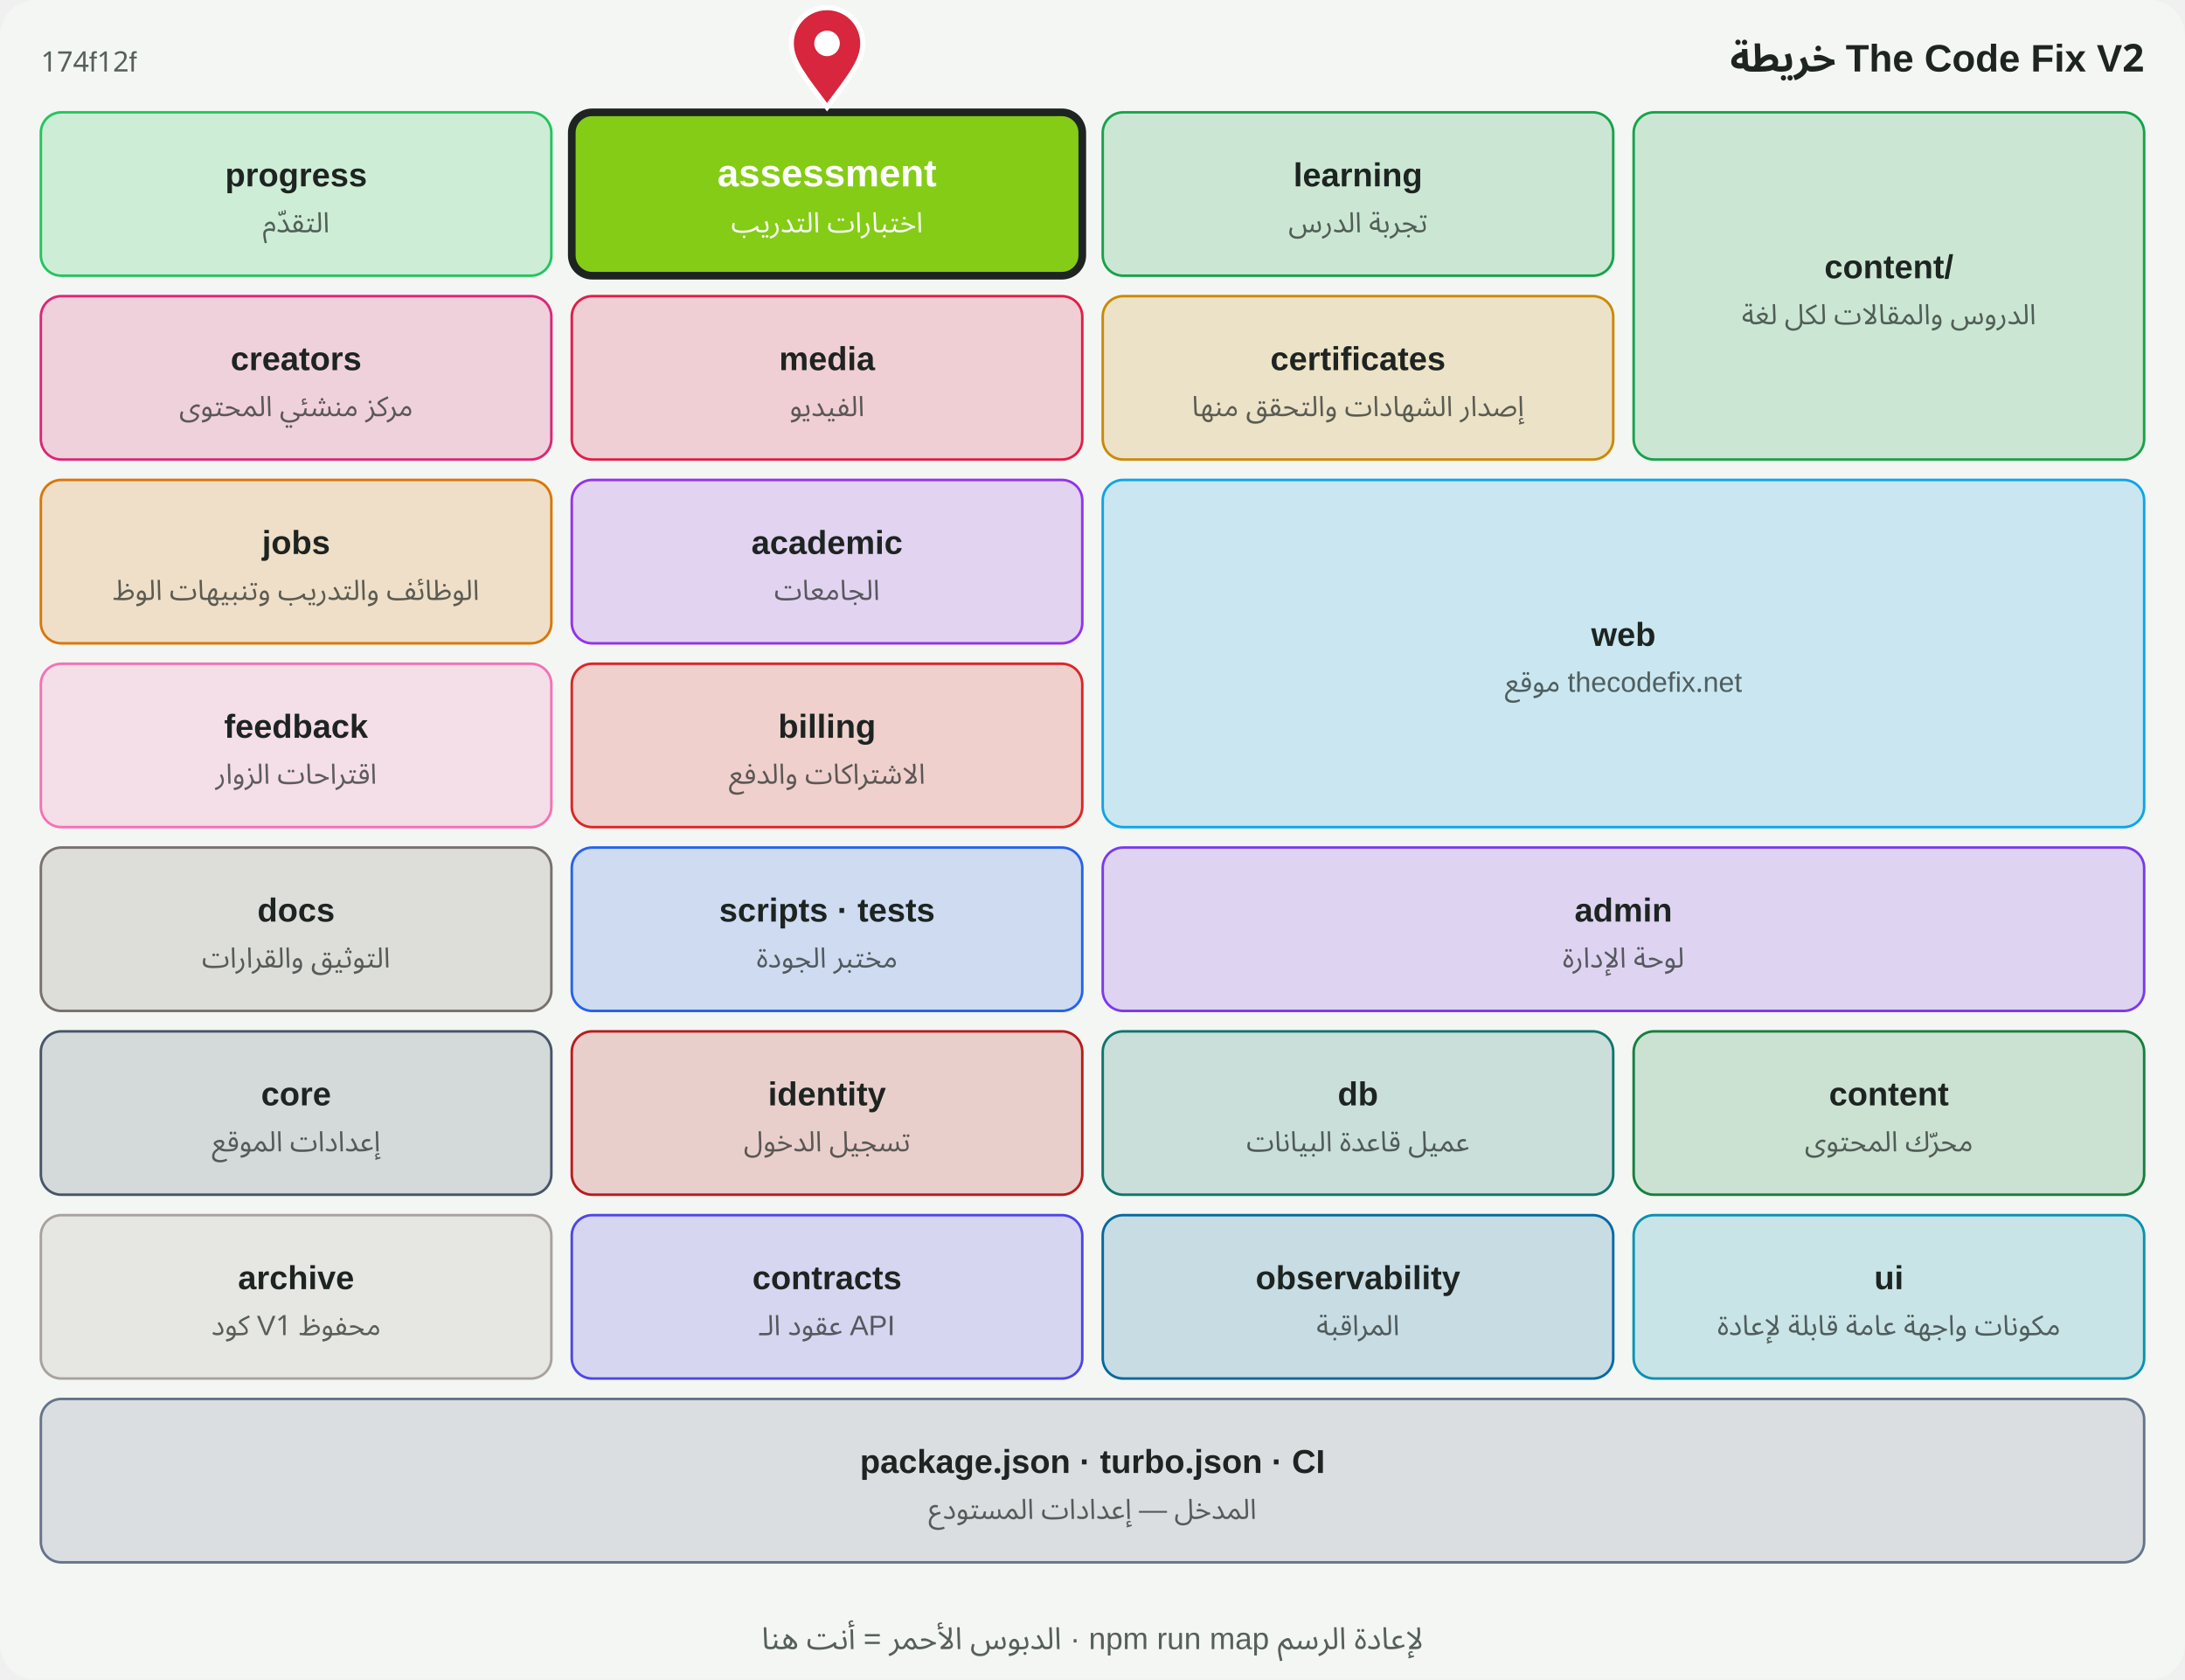
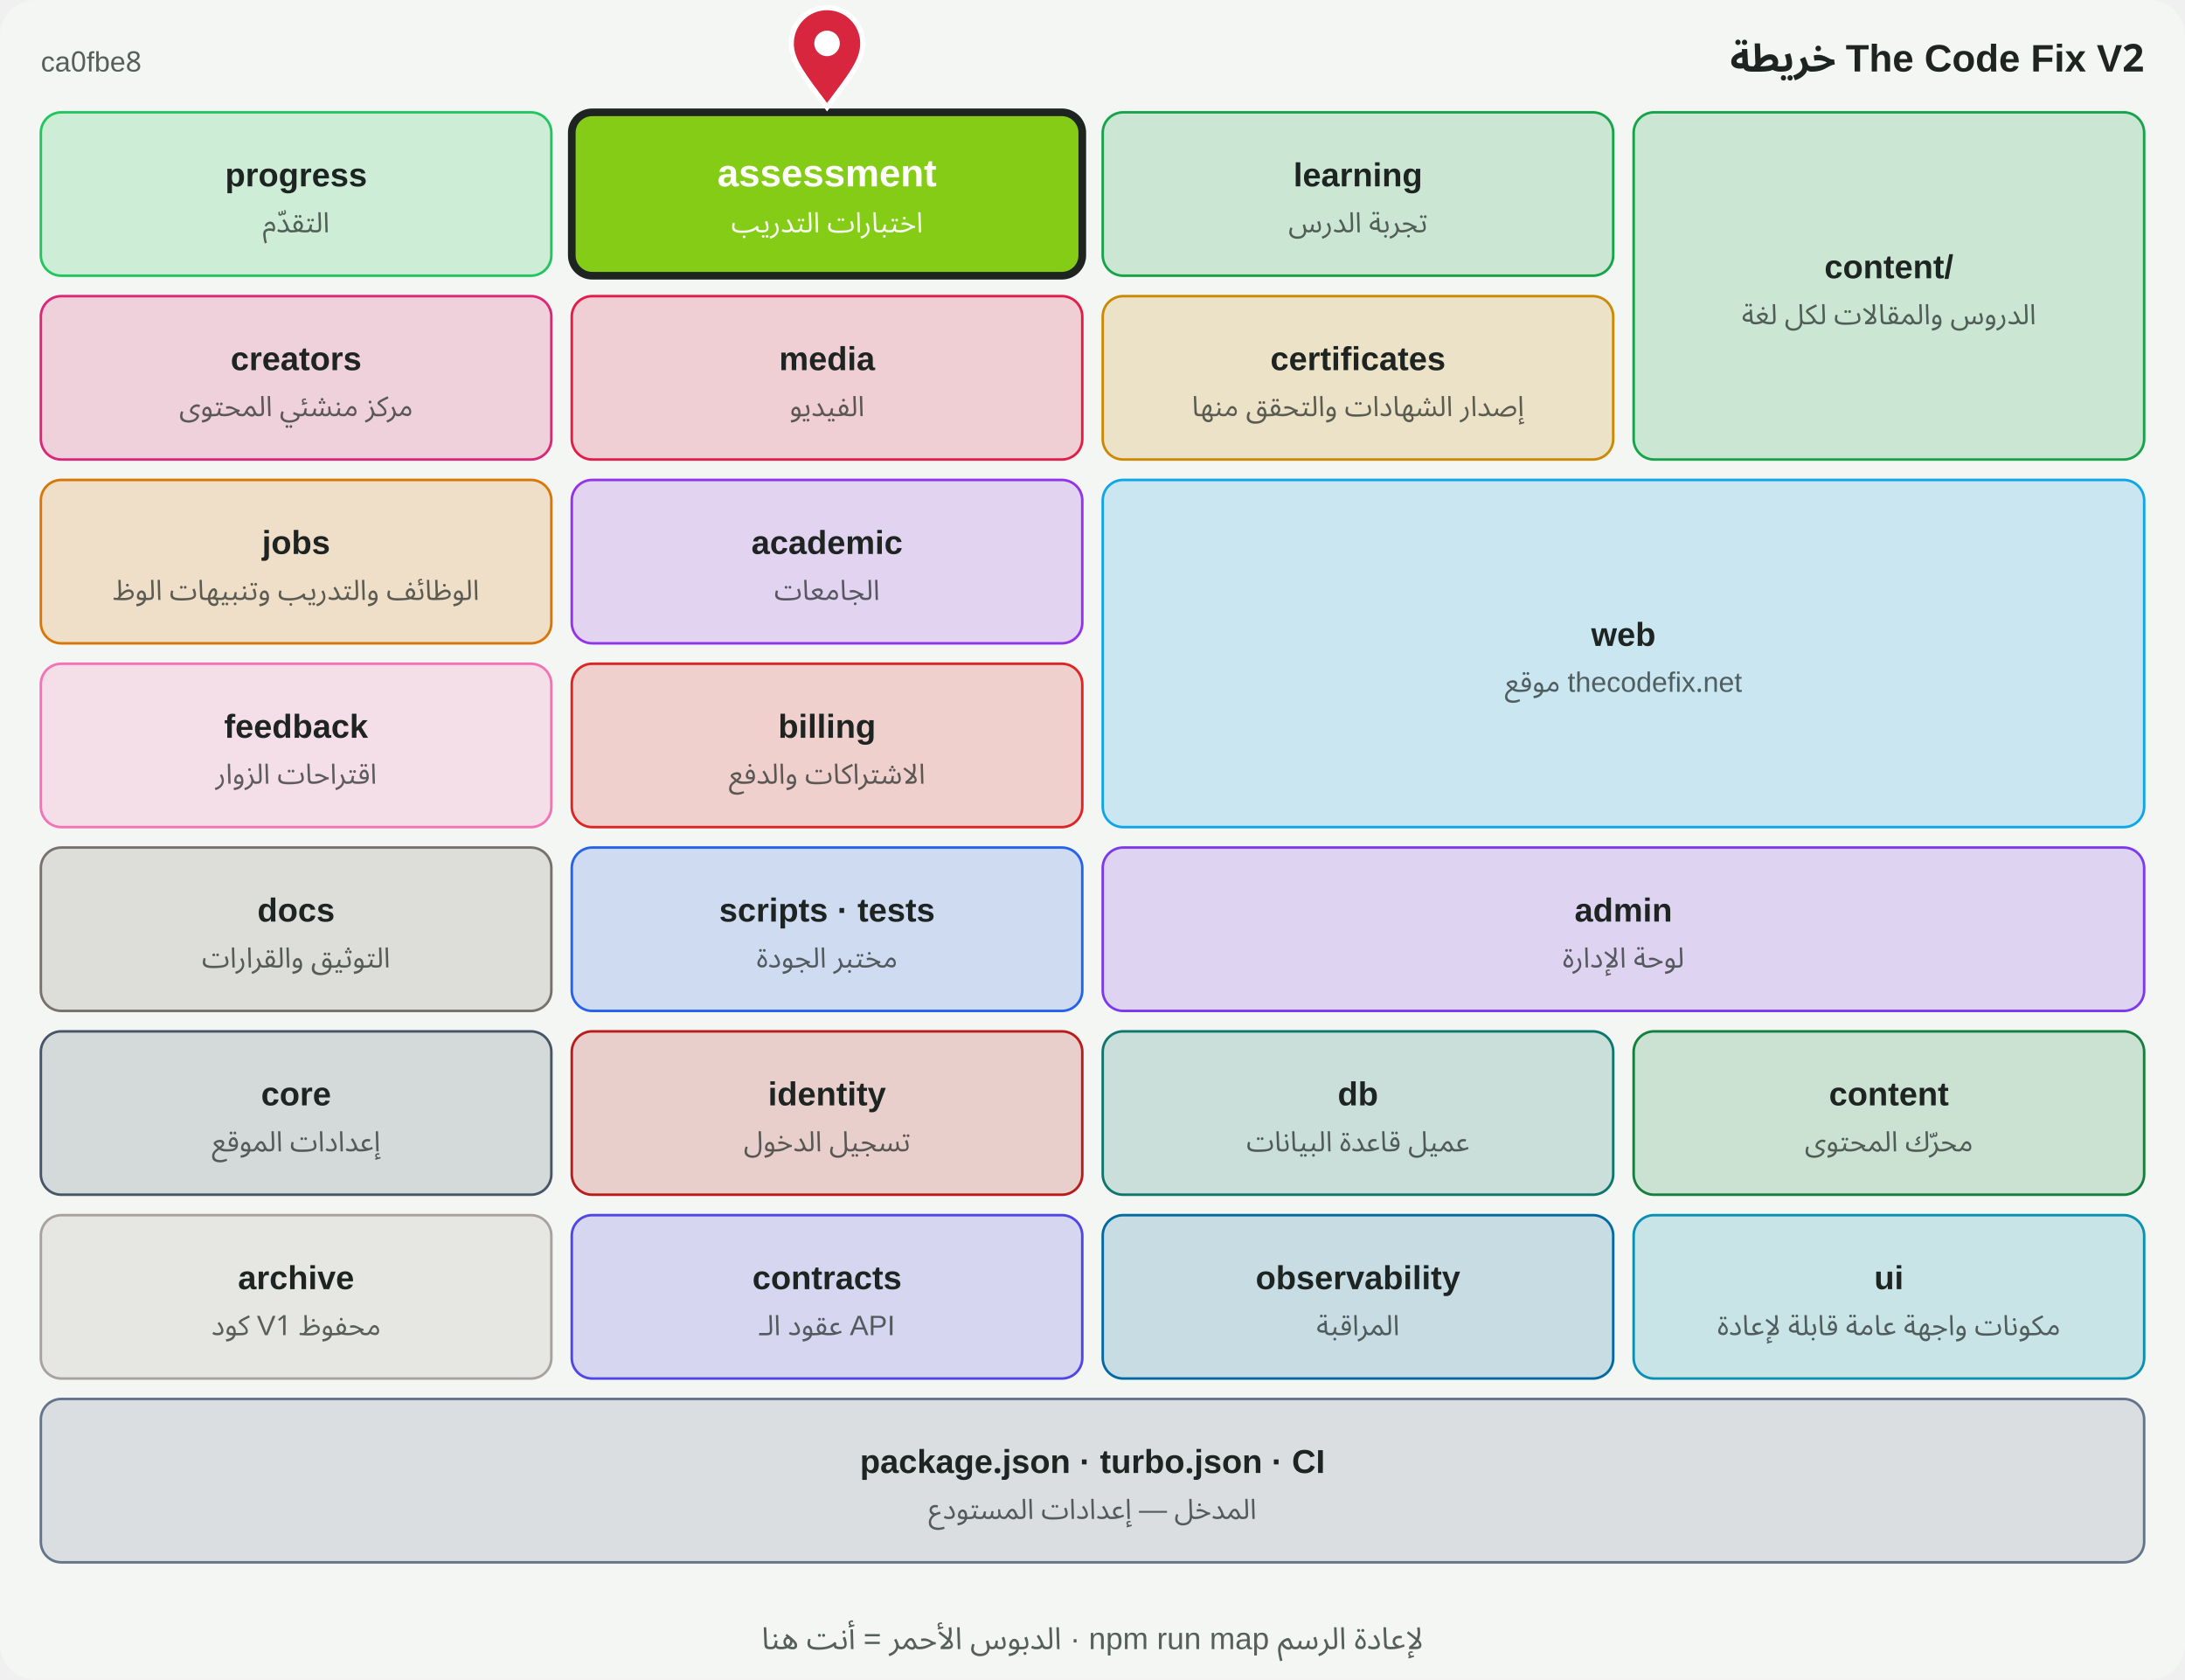
<svg xmlns="http://www.w3.org/2000/svg" viewBox="0 0 856 658" width="856" height="658" font-family="'Segoe UI', Tahoma, 'Noto Sans Arabic', Arial, sans-serif" role="img" aria-label="خريطة مشروع The Code Fix — اختبارات التدريب (@tcf/assessment)">
  <rect width="856" height="658" rx="14" fill="#f4f6f3" />
  <text x="840" y="28" text-anchor="end" font-size="15" font-weight="700" fill="#1d2421">خريطة The Code Fix V2</text>
-   <text x="16" y="28" font-size="11" fill="#56605b">174f12f</text>
+   <text x="16" y="28" font-size="11" fill="#56605b">ca0fbe8</text>
  <g>
    <rect x="640" y="44" width="200" height="136" rx="8" fill="#16a34a" fill-opacity="0.18" stroke="#16a34a" stroke-width="1" />
    <text x="740" y="109" text-anchor="middle" font-size="13" font-weight="600" fill="#1d2421">content/</text>
    <text x="740" y="127" text-anchor="middle" font-size="11" fill="#1d2421" fill-opacity="0.7">الدروس والمقالات لكل لغة</text>
  </g>
  <g>
    <rect x="432" y="44" width="200" height="64" rx="8" fill="#16a34a" fill-opacity="0.18" stroke="#16a34a" stroke-width="1" />
    <text x="532" y="73" text-anchor="middle" font-size="13" font-weight="600" fill="#1d2421">learning</text>
    <text x="532" y="91" text-anchor="middle" font-size="11" fill="#1d2421" fill-opacity="0.7">تجربة الدرس</text>
  </g>
  <g>
    <rect x="224" y="44" width="200" height="64" rx="8" fill="#84cc16" fill-opacity="1" stroke="#1d2421" stroke-width="3" />
    <text x="324" y="73" text-anchor="middle" font-size="15" font-weight="700" fill="#ffffff">assessment</text>
    <text x="324" y="91" text-anchor="middle" font-size="11" fill="#ffffff" fill-opacity="0.95">اختبارات التدريب</text>
  </g>
  <path d="M324 42 c-9 -12 -14 -18 -14 -25 a14 14 0 0 1 28 0 c0 7 -5 13 -14 25z" fill="#d7263d" stroke="#fff" stroke-width="2" />
  <circle cx="324" cy="17" r="5" fill="#fff" />
  <g>
    <rect x="16" y="44" width="200" height="64" rx="8" fill="#22c55e" fill-opacity="0.18" stroke="#22c55e" stroke-width="1" />
    <text x="116" y="73" text-anchor="middle" font-size="13" font-weight="600" fill="#1d2421">progress</text>
    <text x="116" y="91" text-anchor="middle" font-size="11" fill="#1d2421" fill-opacity="0.7">التقدّم</text>
  </g>
  <g>
    <rect x="432" y="116" width="200" height="64" rx="8" fill="#ca8a04" fill-opacity="0.18" stroke="#ca8a04" stroke-width="1" />
    <text x="532" y="145" text-anchor="middle" font-size="13" font-weight="600" fill="#1d2421">certificates</text>
    <text x="532" y="163" text-anchor="middle" font-size="11" fill="#1d2421" fill-opacity="0.7">إصدار الشهادات والتحقق منها</text>
  </g>
  <g>
    <rect x="224" y="116" width="200" height="64" rx="8" fill="#e11d48" fill-opacity="0.18" stroke="#e11d48" stroke-width="1" />
    <text x="324" y="145" text-anchor="middle" font-size="13" font-weight="600" fill="#1d2421">media</text>
    <text x="324" y="163" text-anchor="middle" font-size="11" fill="#1d2421" fill-opacity="0.7">الفيديو</text>
  </g>
  <g>
    <rect x="16" y="116" width="200" height="64" rx="8" fill="#db2777" fill-opacity="0.18" stroke="#db2777" stroke-width="1" />
    <text x="116" y="145" text-anchor="middle" font-size="13" font-weight="600" fill="#1d2421">creators</text>
    <text x="116" y="163" text-anchor="middle" font-size="11" fill="#1d2421" fill-opacity="0.7">مركز منشئي المحتوى</text>
  </g>
  <g>
    <rect x="432" y="188" width="408" height="136" rx="8" fill="#0ea5e9" fill-opacity="0.18" stroke="#0ea5e9" stroke-width="1" />
    <text x="636" y="253" text-anchor="middle" font-size="13" font-weight="600" fill="#1d2421">web</text>
    <text x="636" y="271" text-anchor="middle" font-size="11" fill="#1d2421" fill-opacity="0.7">موقع thecodefix.net</text>
  </g>
  <g>
    <rect x="224" y="188" width="200" height="64" rx="8" fill="#9333ea" fill-opacity="0.18" stroke="#9333ea" stroke-width="1" />
    <text x="324" y="217" text-anchor="middle" font-size="13" font-weight="600" fill="#1d2421">academic</text>
    <text x="324" y="235" text-anchor="middle" font-size="11" fill="#1d2421" fill-opacity="0.7">الجامعات</text>
  </g>
  <g>
    <rect x="16" y="188" width="200" height="64" rx="8" fill="#d97706" fill-opacity="0.18" stroke="#d97706" stroke-width="1" />
    <text x="116" y="217" text-anchor="middle" font-size="13" font-weight="600" fill="#1d2421">jobs</text>
    <text x="116" y="235" text-anchor="middle" font-size="11" fill="#1d2421" fill-opacity="0.7">الوظائف والتدريب وتنبيهات الوظ</text>
  </g>
  <g>
    <rect x="224" y="260" width="200" height="64" rx="8" fill="#dc2626" fill-opacity="0.18" stroke="#dc2626" stroke-width="1" />
    <text x="324" y="289" text-anchor="middle" font-size="13" font-weight="600" fill="#1d2421">billing</text>
    <text x="324" y="307" text-anchor="middle" font-size="11" fill="#1d2421" fill-opacity="0.7">الاشتراكات والدفع</text>
  </g>
  <g>
    <rect x="16" y="260" width="200" height="64" rx="8" fill="#f472b6" fill-opacity="0.18" stroke="#f472b6" stroke-width="1" />
    <text x="116" y="289" text-anchor="middle" font-size="13" font-weight="600" fill="#1d2421">feedback</text>
    <text x="116" y="307" text-anchor="middle" font-size="11" fill="#1d2421" fill-opacity="0.7">اقتراحات الزوار</text>
  </g>
  <g>
    <rect x="432" y="332" width="408" height="64" rx="8" fill="#7c3aed" fill-opacity="0.18" stroke="#7c3aed" stroke-width="1" />
    <text x="636" y="361" text-anchor="middle" font-size="13" font-weight="600" fill="#1d2421">admin</text>
    <text x="636" y="379" text-anchor="middle" font-size="11" fill="#1d2421" fill-opacity="0.7">لوحة الإدارة</text>
  </g>
  <g>
    <rect x="224" y="332" width="200" height="64" rx="8" fill="#2563eb" fill-opacity="0.18" stroke="#2563eb" stroke-width="1" />
    <text x="324" y="361" text-anchor="middle" font-size="13" font-weight="600" fill="#1d2421">scripts · tests</text>
    <text x="324" y="379" text-anchor="middle" font-size="11" fill="#1d2421" fill-opacity="0.7">مختبر الجودة</text>
  </g>
  <g>
    <rect x="16" y="332" width="200" height="64" rx="8" fill="#78716c" fill-opacity="0.18" stroke="#78716c" stroke-width="1" />
    <text x="116" y="361" text-anchor="middle" font-size="13" font-weight="600" fill="#1d2421">docs</text>
    <text x="116" y="379" text-anchor="middle" font-size="11" fill="#1d2421" fill-opacity="0.7">التوثيق والقرارات</text>
  </g>
  <g>
    <rect x="640" y="404" width="200" height="64" rx="8" fill="#15803d" fill-opacity="0.18" stroke="#15803d" stroke-width="1" />
    <text x="740" y="433" text-anchor="middle" font-size="13" font-weight="600" fill="#1d2421">content</text>
    <text x="740" y="451" text-anchor="middle" font-size="11" fill="#1d2421" fill-opacity="0.7">محرّك المحتوى</text>
  </g>
  <g>
    <rect x="432" y="404" width="200" height="64" rx="8" fill="#0f766e" fill-opacity="0.18" stroke="#0f766e" stroke-width="1" />
    <text x="532" y="433" text-anchor="middle" font-size="13" font-weight="600" fill="#1d2421">db</text>
    <text x="532" y="451" text-anchor="middle" font-size="11" fill="#1d2421" fill-opacity="0.7">عميل قاعدة البيانات</text>
  </g>
  <g>
    <rect x="224" y="404" width="200" height="64" rx="8" fill="#b91c1c" fill-opacity="0.18" stroke="#b91c1c" stroke-width="1" />
    <text x="324" y="433" text-anchor="middle" font-size="13" font-weight="600" fill="#1d2421">identity</text>
    <text x="324" y="451" text-anchor="middle" font-size="11" fill="#1d2421" fill-opacity="0.7">تسجيل الدخول</text>
  </g>
  <g>
    <rect x="16" y="404" width="200" height="64" rx="8" fill="#475569" fill-opacity="0.18" stroke="#475569" stroke-width="1" />
    <text x="116" y="433" text-anchor="middle" font-size="13" font-weight="600" fill="#1d2421">core</text>
    <text x="116" y="451" text-anchor="middle" font-size="11" fill="#1d2421" fill-opacity="0.7">إعدادات الموقع</text>
  </g>
  <g>
    <rect x="640" y="476" width="200" height="64" rx="8" fill="#0891b2" fill-opacity="0.18" stroke="#0891b2" stroke-width="1" />
    <text x="740" y="505" text-anchor="middle" font-size="13" font-weight="600" fill="#1d2421">ui</text>
    <text x="740" y="523" text-anchor="middle" font-size="11" fill="#1d2421" fill-opacity="0.7">مكونات واجهة عامة قابلة لإعادة</text>
  </g>
  <g>
    <rect x="432" y="476" width="200" height="64" rx="8" fill="#0369a1" fill-opacity="0.18" stroke="#0369a1" stroke-width="1" />
    <text x="532" y="505" text-anchor="middle" font-size="13" font-weight="600" fill="#1d2421">observability</text>
    <text x="532" y="523" text-anchor="middle" font-size="11" fill="#1d2421" fill-opacity="0.7">المراقبة</text>
  </g>
  <g>
    <rect x="224" y="476" width="200" height="64" rx="8" fill="#4f46e5" fill-opacity="0.18" stroke="#4f46e5" stroke-width="1" />
    <text x="324" y="505" text-anchor="middle" font-size="13" font-weight="600" fill="#1d2421">contracts</text>
    <text x="324" y="523" text-anchor="middle" font-size="11" fill="#1d2421" fill-opacity="0.7">عقود الـ API</text>
  </g>
  <g>
    <rect x="16" y="476" width="200" height="64" rx="8" fill="#a8a29e" fill-opacity="0.18" stroke="#a8a29e" stroke-width="1" />
    <text x="116" y="505" text-anchor="middle" font-size="13" font-weight="600" fill="#1d2421">archive</text>
    <text x="116" y="523" text-anchor="middle" font-size="11" fill="#1d2421" fill-opacity="0.7">كود V1 محفوظ</text>
  </g>
  <g>
    <rect x="16" y="548" width="824" height="64" rx="8" fill="#64748b" fill-opacity="0.18" stroke="#64748b" stroke-width="1" />
    <text x="428" y="577" text-anchor="middle" font-size="13" font-weight="600" fill="#1d2421">package.json · turbo.json · CI</text>
    <text x="428" y="595" text-anchor="middle" font-size="11" fill="#1d2421" fill-opacity="0.7">المدخل — إعدادات المستودع</text>
  </g>
  <text x="428" y="646" text-anchor="middle" font-size="12" fill="#56605b">الدبوس الأحمر = أنت هنا · npm run map لإعادة الرسم</text>
</svg>
